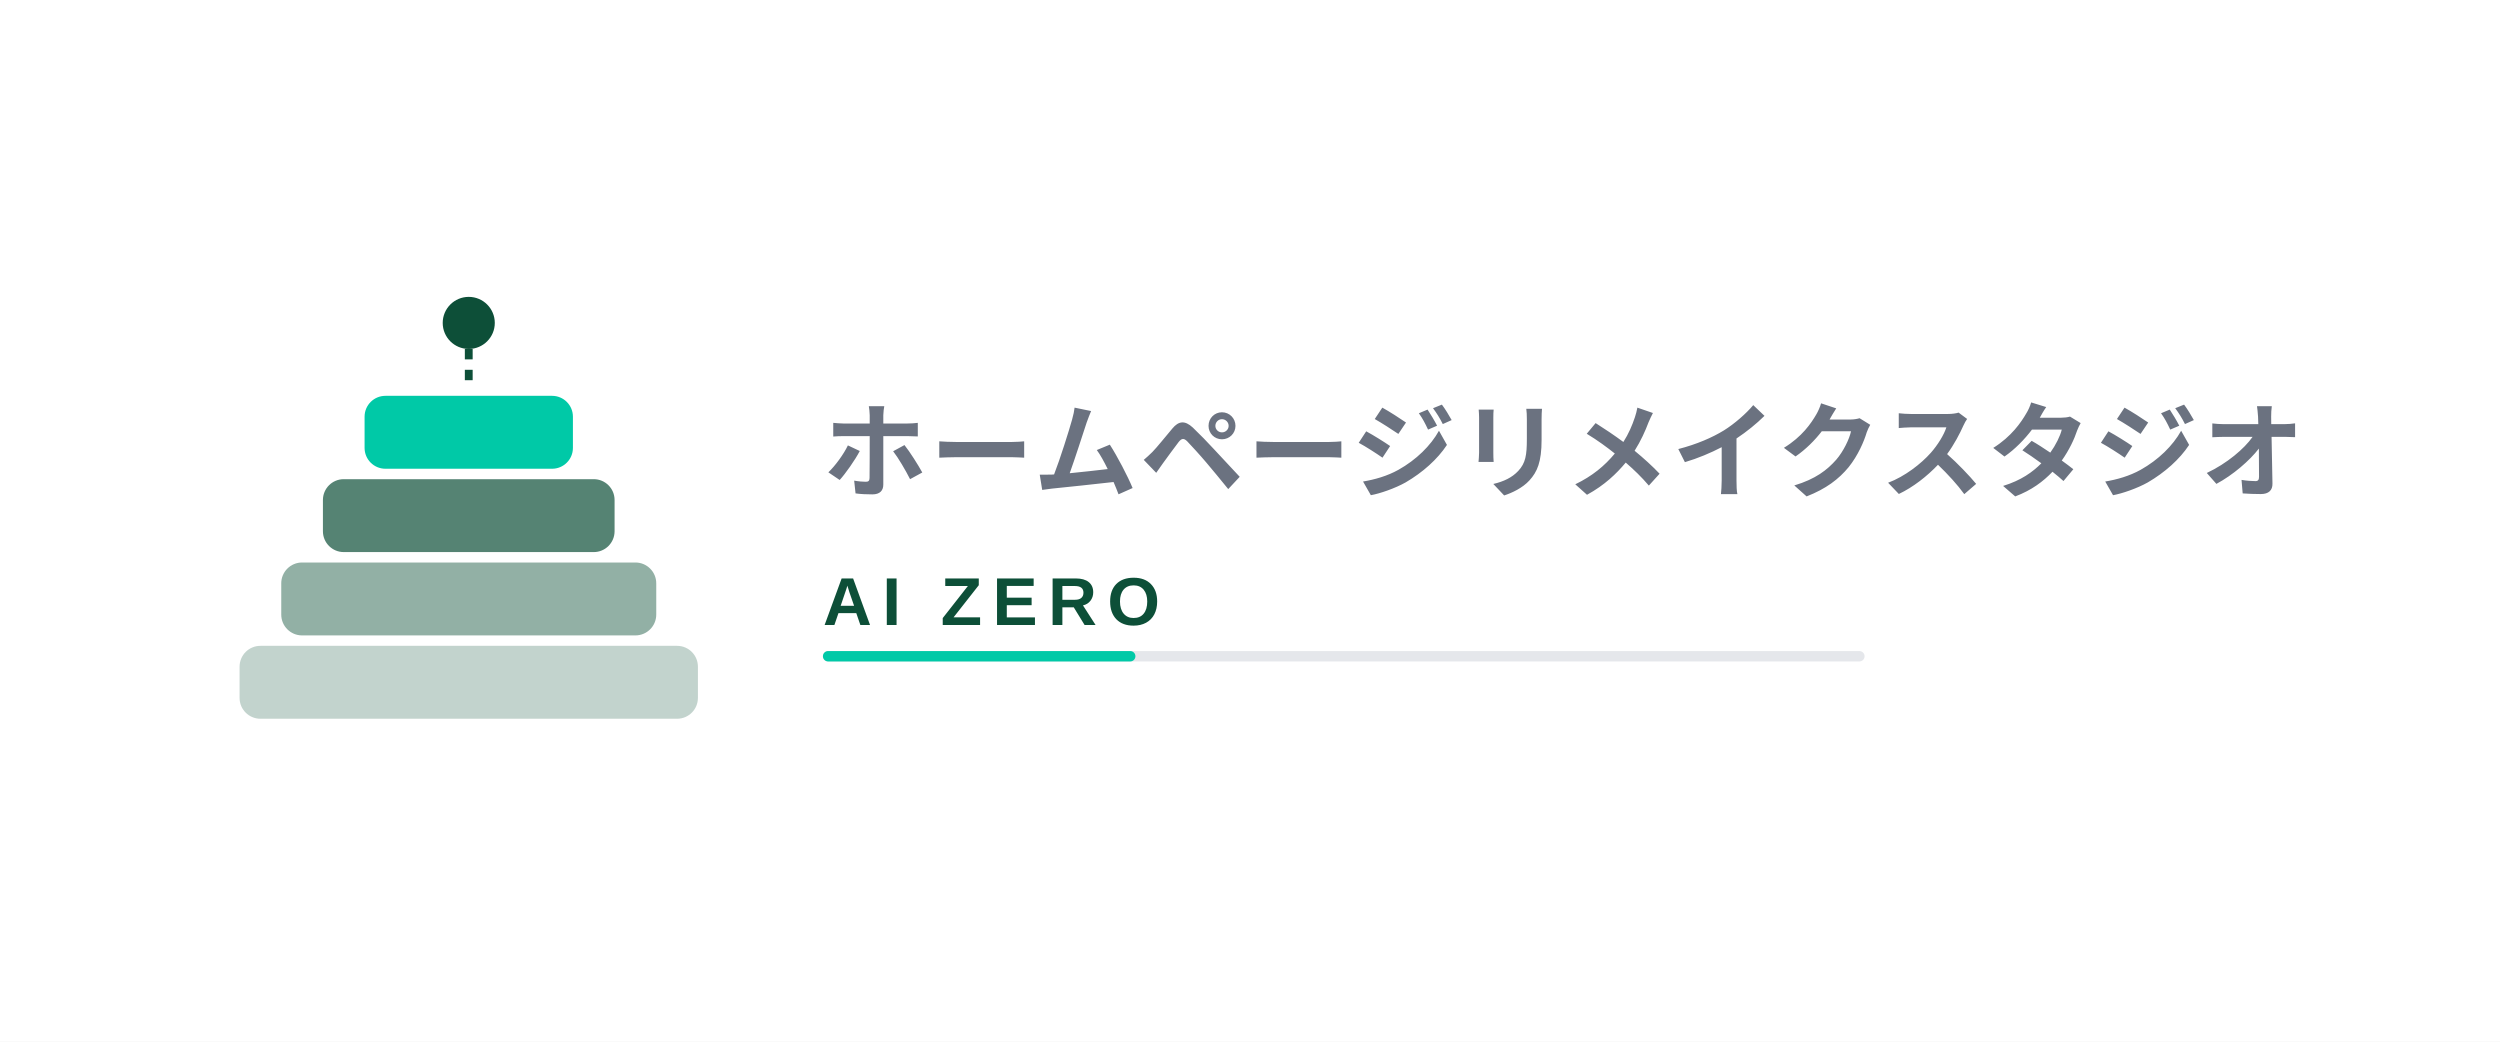
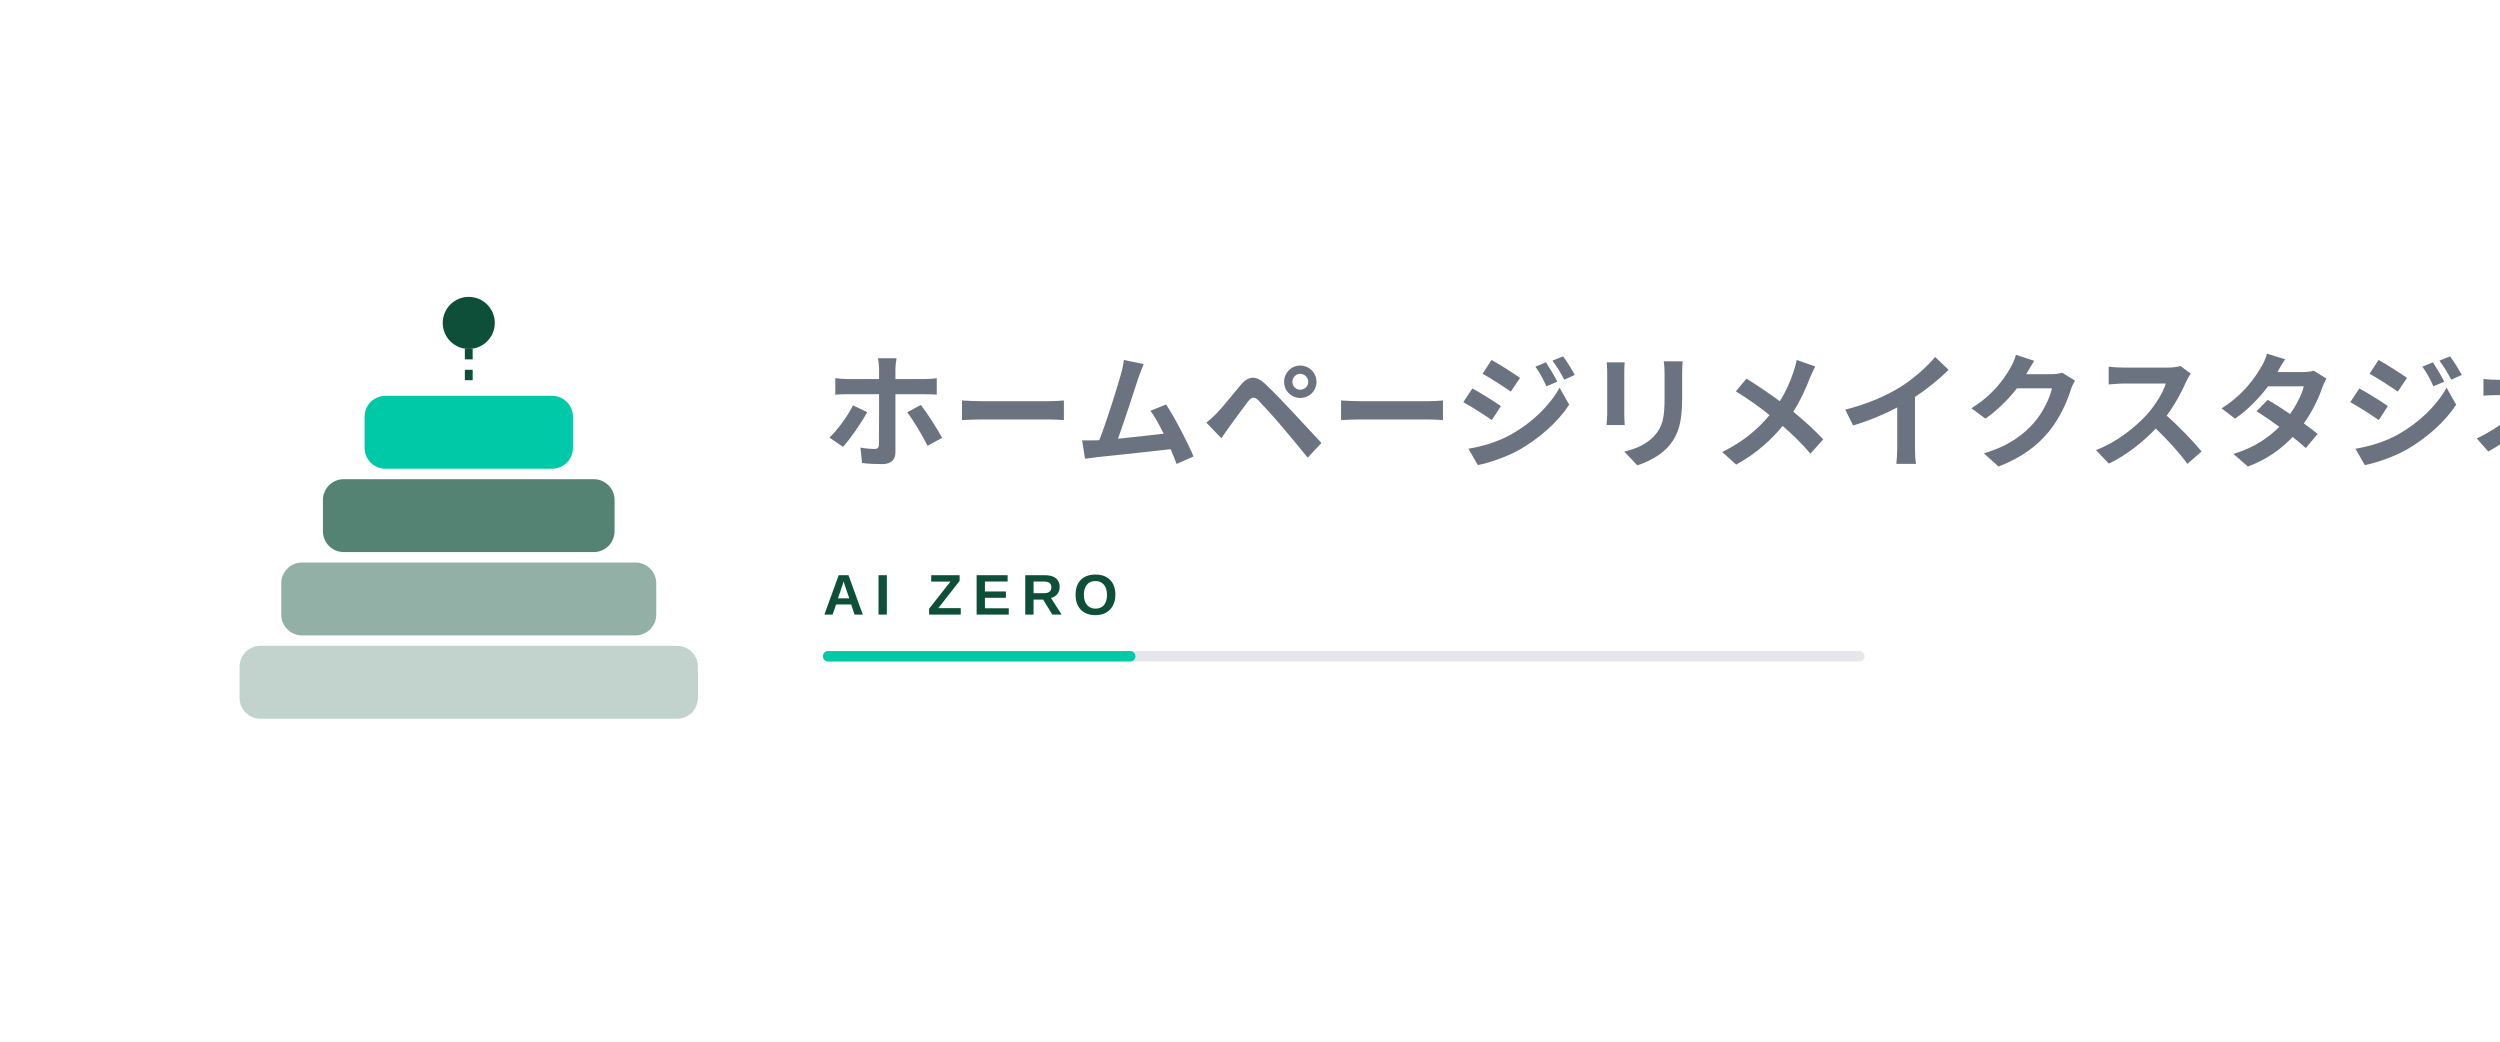
<svg xmlns="http://www.w3.org/2000/svg" viewBox="0 0 480 200" width="480" height="200">
  <rect width="480" height="200" fill="white" />
  <g transform="translate(90, 100)">
    <rect x="-44" y="24" width="88" height="14" rx="4" fill="#0D4F38" opacity="0.25" />
    <rect x="-36" y="8" width="72" height="14" rx="4" fill="#0D4F38" opacity="0.45" />
    <rect x="-28" y="-8" width="56" height="14" rx="4" fill="#0D4F38" opacity="0.7" />
    <rect x="-20" y="-24" width="40" height="14" rx="4" fill="#00C9A7" />
    <circle cx="0" cy="-38" r="5" fill="#0D4F38" />
    <line x1="0" y1="-33" x2="0" y2="-26" stroke="#0D4F38" stroke-width="1.5" stroke-dasharray="2 2" />
  </g>
  <rect x="158" y="125" width="200" height="2" fill="#E5E7EB" rx="1" />
  <rect x="158" y="125" width="60" height="2" fill="#00C9A7" rx="1" />
-   <text x="158.0" y="94" font-family="'Helvetica Neue', Arial, 'Noto Sans JP', sans-serif" font-size="20" font-weight="800" fill="#6B7280" letter-spacing="0.5">ホームページリメイクスタジオ</text>
-   <text x="158.0" y="120" font-family="'Helvetica Neue', Arial, sans-serif" font-size="13" font-weight="600" fill="#0D4F38" letter-spacing="2">AI ZERO</text>
+   <text x="158.0" y="88" font-family="'Helvetica Neue', Arial, 'Noto Sans JP', sans-serif" font-size="24" font-weight="800" fill="#6B7280" letter-spacing="0.5">ホームページリメイクスタジオ</text>
+   <text x="158.0" y="118" font-family="'Helvetica Neue', Arial, sans-serif" font-size="11" font-weight="600" fill="#0D4F38" letter-spacing="2">AI ZERO</text>
</svg>
